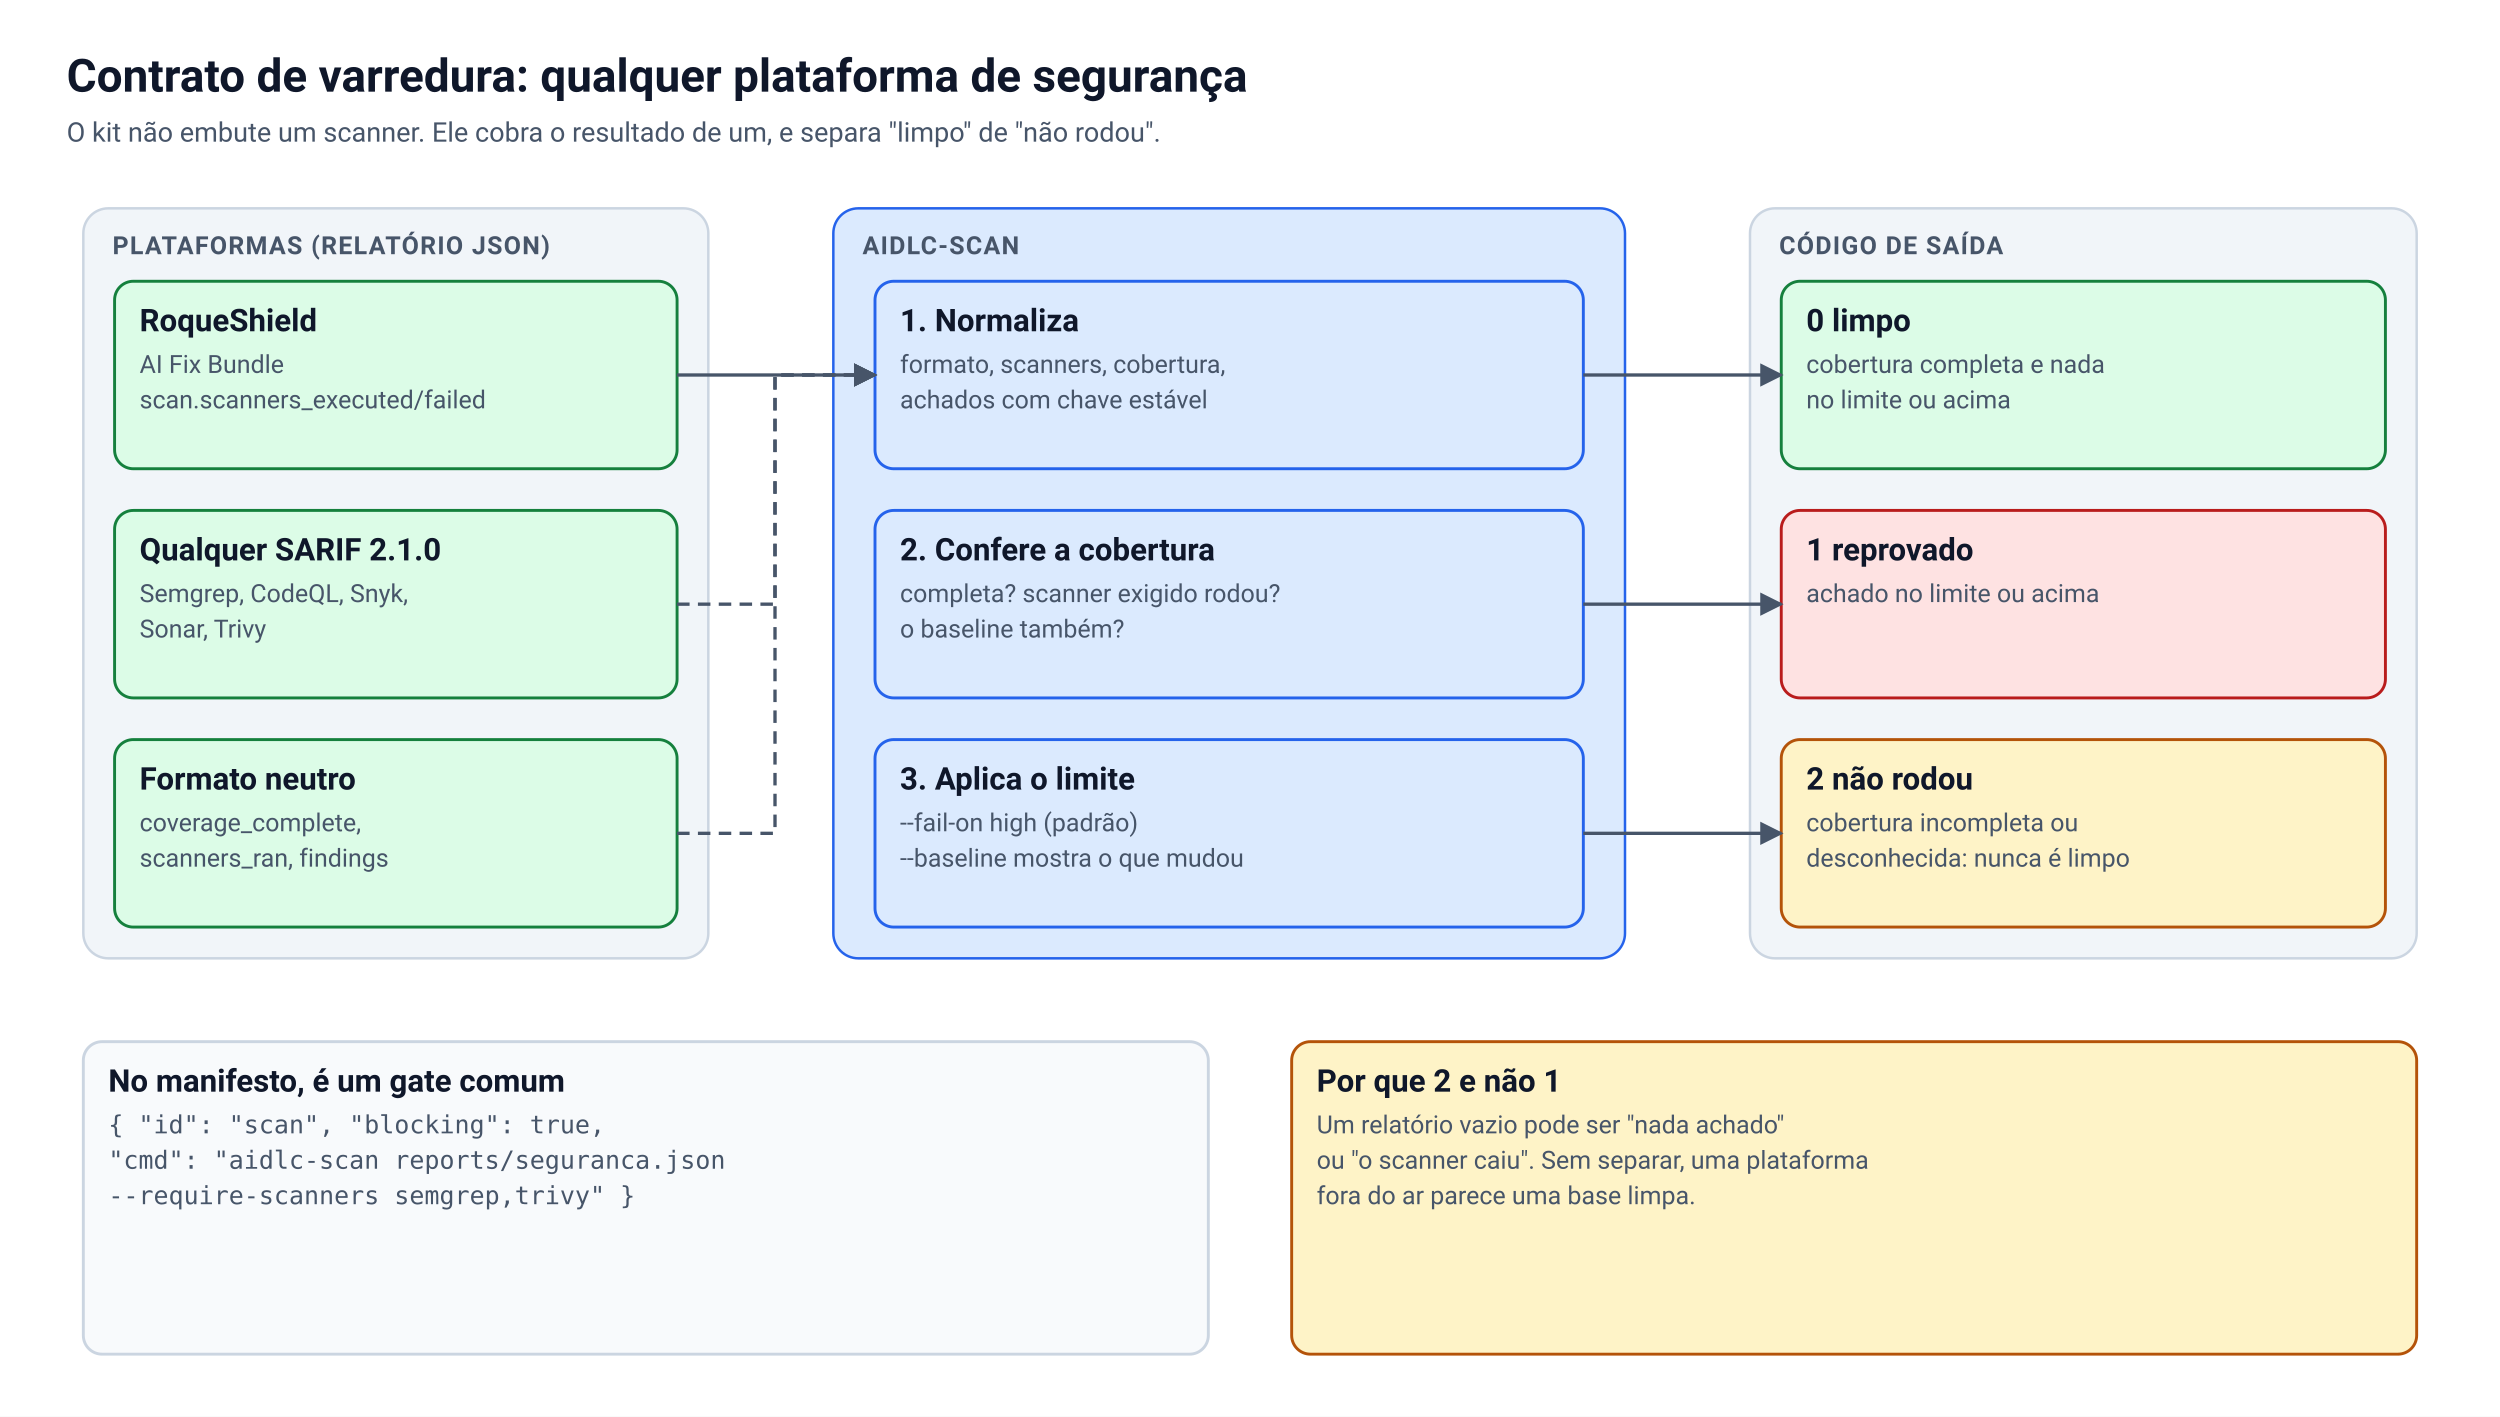
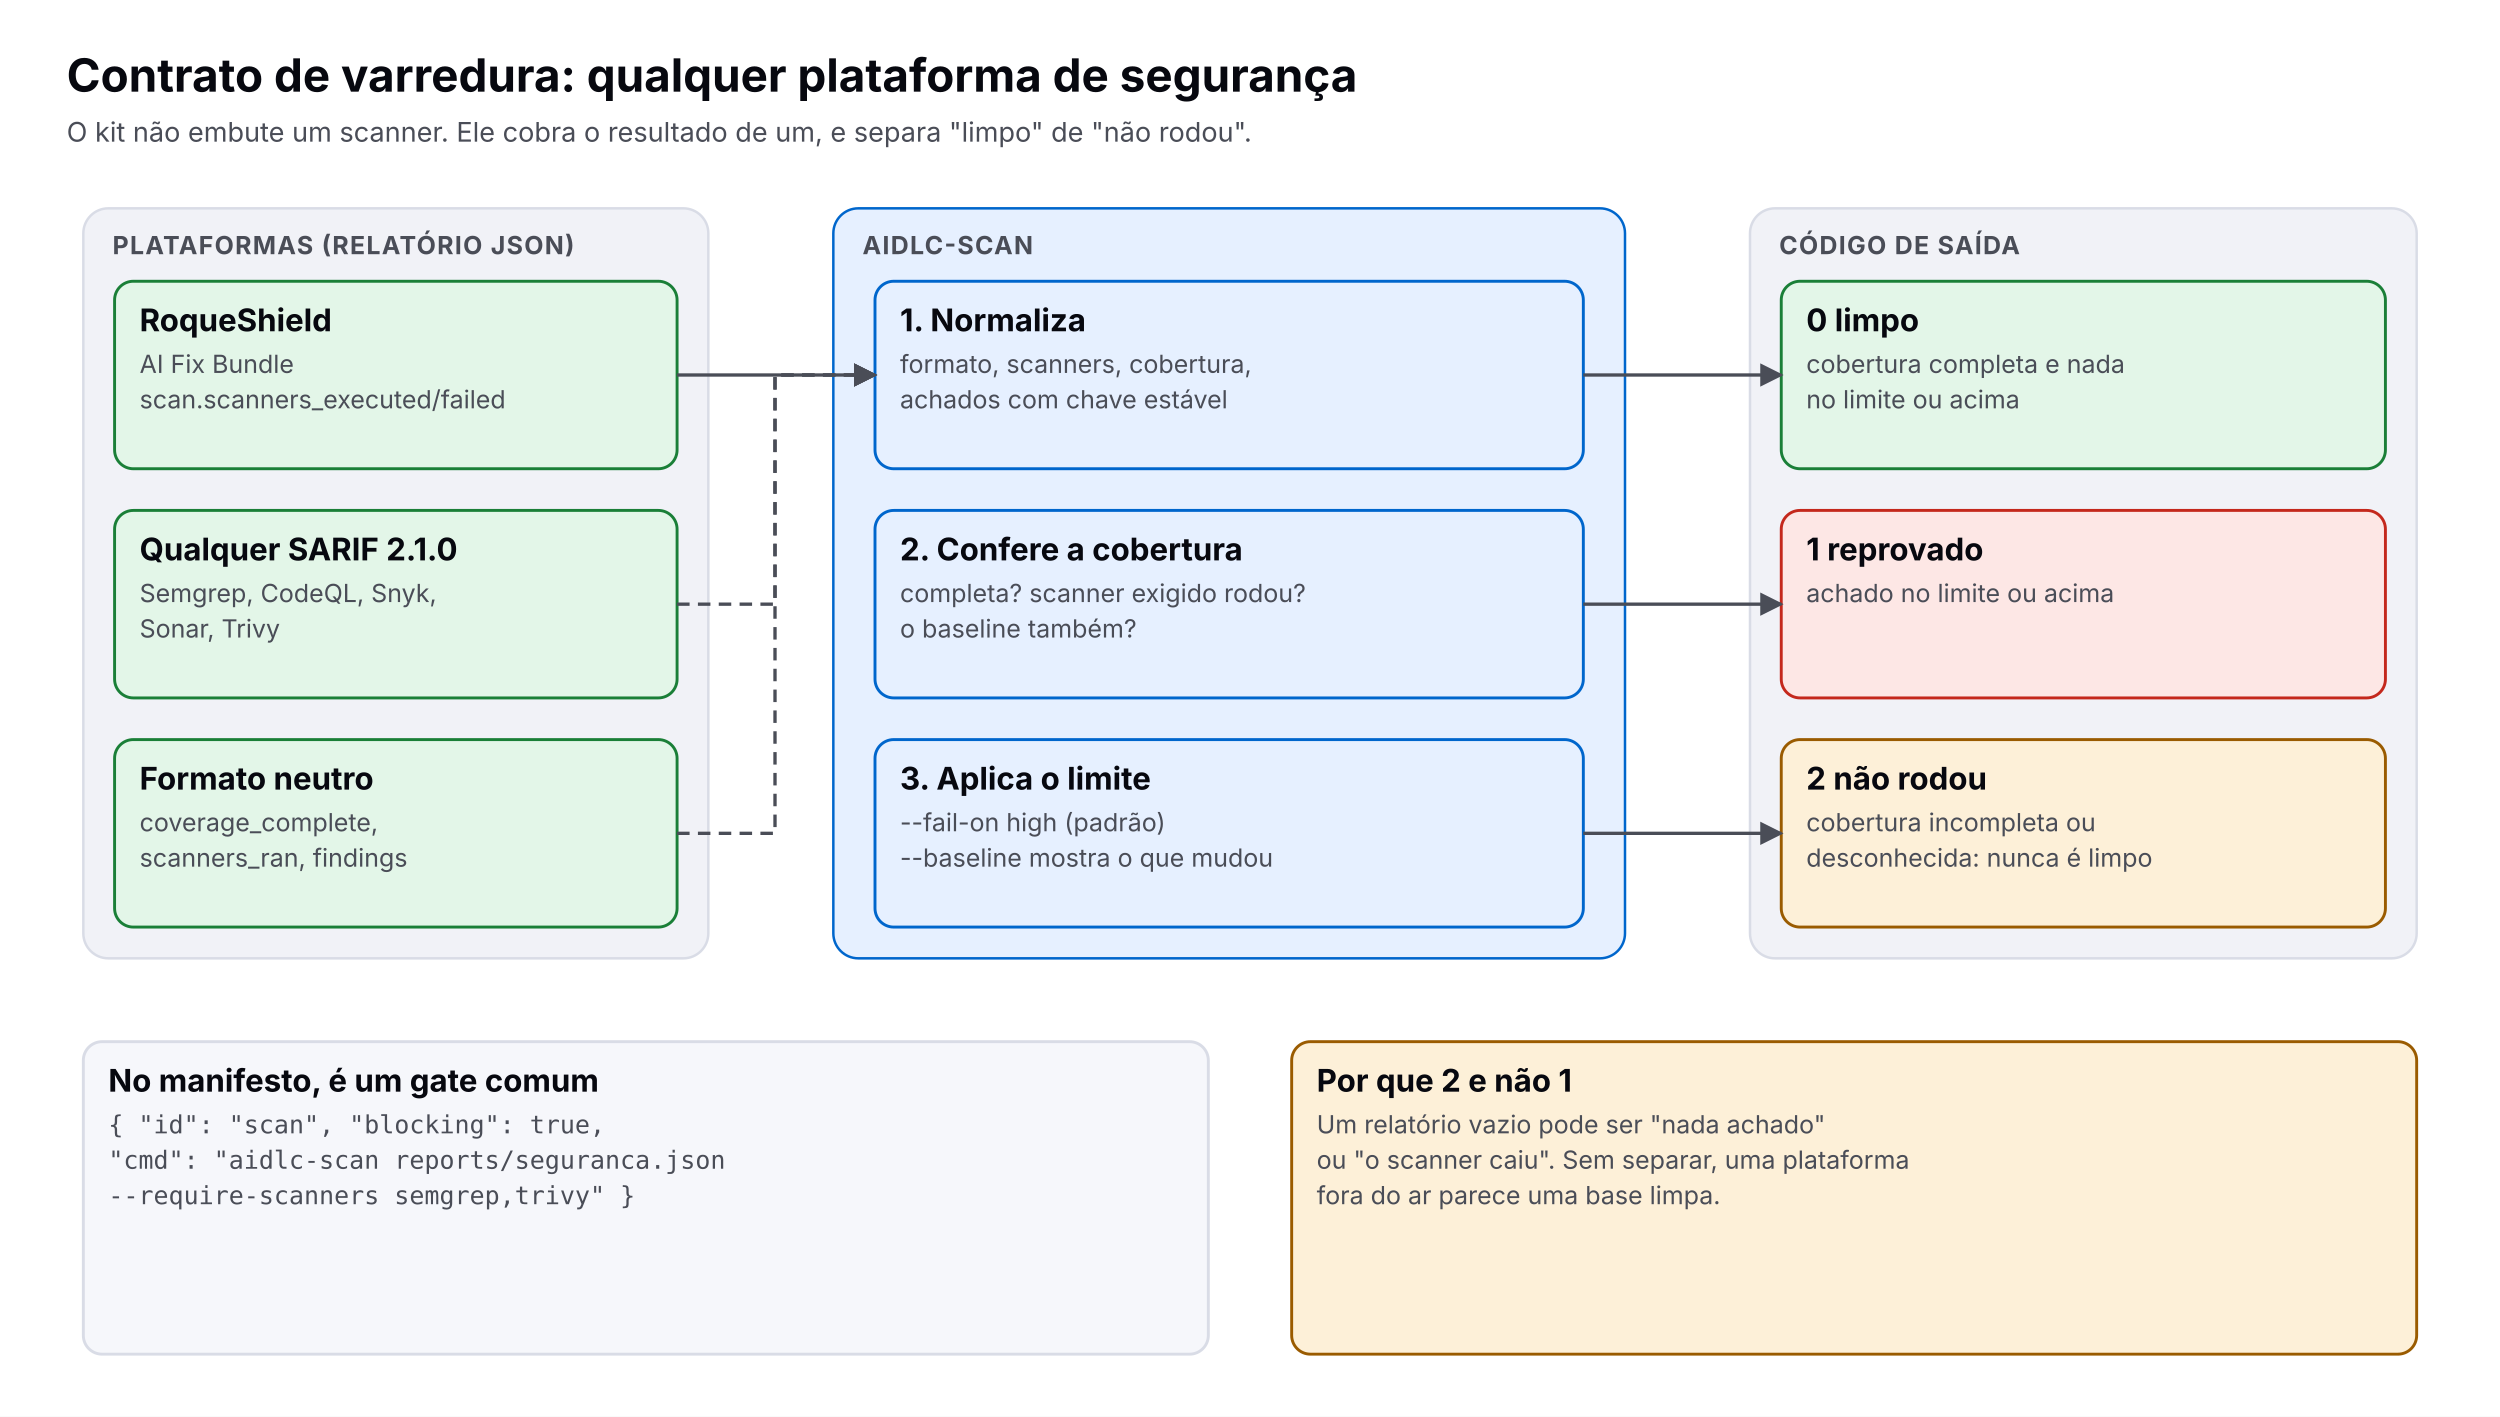
- <svg xmlns="http://www.w3.org/2000/svg" viewBox="0 0 1200 680" width="1200" height="680" font-family="system-ui, -apple-system, 'Segoe UI', Roboto, 'Helvetica Neue', Arial, sans-serif" role="img" aria-label="Contrato de varredura">
+ <svg xmlns="http://www.w3.org/2000/svg" viewBox="0 0 1200 680" width="1200" height="680" font-family="Inter, 'Segoe UI', system-ui, -apple-system, Roboto, 'Helvetica Neue', Arial, sans-serif" role="img" aria-label="Contrato de varredura">
  <rect width="1200" height="680" fill="#ffffff" />
  <defs>
    <marker id="ponta-suave" viewBox="0 0 10 10" refX="9" refY="5" markerWidth="7" markerHeight="7" orient="auto-start-reverse">
-       <path d="M0 0L10 5L0 10z" fill="#475569" />
+       <path d="M0 0L10 5L0 10z" fill="#4a4d57" />
    </marker>
  </defs>
-   <text x="32" y="44" font-size="22" font-weight="700" fill="#0f172a">Contrato de varredura: qualquer plataforma de segurança</text>
-   <text x="32" y="68" font-size="13" fill="#475569">O kit não embute um scanner. Ele cobra o resultado de um, e separa "limpo" de "não rodou".</text>
-   <rect x="40" y="100" width="300" height="360" rx="12" fill="#f1f5f9" stroke="#cbd5e1" stroke-width="1.2" />
-   <text x="54" y="122" font-size="12" font-weight="700" letter-spacing="0.6" fill="#475569">PLATAFORMAS (RELATÓRIO JSON)</text>
+   <text x="32" y="44" font-size="22" font-weight="700" fill="#07080f">Contrato de varredura: qualquer plataforma de segurança</text>
+   <text x="32" y="68" font-size="13" fill="#4a4d57">O kit não embute um scanner. Ele cobra o resultado de um, e separa "limpo" de "não rodou".</text>
+   <rect x="40" y="100" width="300" height="360" rx="12" fill="#f1f2f7" stroke="#d9dce6" stroke-width="1.2" />
+   <text x="54" y="122" font-size="12" font-weight="700" letter-spacing="0.6" fill="#4a4d57">PLATAFORMAS (RELATÓRIO JSON)</text>
  <g>
-     <rect x="55" y="135" width="270" height="90" rx="9" fill="#dcfce7" stroke="#15803d" stroke-width="1.4" />
-     <text x="67" y="159" font-size="15" font-weight="700" fill="#0f172a">RoqueShield</text>
-     <text x="67" y="179" font-size="12" fill="#475569">AI Fix Bundle</text>
-     <text x="67" y="196" font-size="12" fill="#475569">scan.scanners_executed/failed</text>
+     <rect x="55" y="135" width="270" height="90" rx="9" fill="#e3f6e8" stroke="#1a7f37" stroke-width="1.4" />
+     <text x="67" y="159" font-size="15" font-weight="700" fill="#07080f">RoqueShield</text>
+     <text x="67" y="179" font-size="12" fill="#4a4d57">AI Fix Bundle</text>
+     <text x="67" y="196" font-size="12" fill="#4a4d57">scan.scanners_executed/failed</text>
  </g>
  <g>
-     <rect x="55" y="245" width="270" height="90" rx="9" fill="#dcfce7" stroke="#15803d" stroke-width="1.4" />
-     <text x="67" y="269" font-size="15" font-weight="700" fill="#0f172a">Qualquer SARIF 2.1.0</text>
-     <text x="67" y="289" font-size="12" fill="#475569">Semgrep, CodeQL, Snyk,</text>
-     <text x="67" y="306" font-size="12" fill="#475569">Sonar, Trivy</text>
+     <rect x="55" y="245" width="270" height="90" rx="9" fill="#e3f6e8" stroke="#1a7f37" stroke-width="1.4" />
+     <text x="67" y="269" font-size="15" font-weight="700" fill="#07080f">Qualquer SARIF 2.1.0</text>
+     <text x="67" y="289" font-size="12" fill="#4a4d57">Semgrep, CodeQL, Snyk,</text>
+     <text x="67" y="306" font-size="12" fill="#4a4d57">Sonar, Trivy</text>
  </g>
  <g>
-     <rect x="55" y="355" width="270" height="90" rx="9" fill="#dcfce7" stroke="#15803d" stroke-width="1.4" />
-     <text x="67" y="379" font-size="15" font-weight="700" fill="#0f172a">Formato neutro</text>
-     <text x="67" y="399" font-size="12" fill="#475569">coverage_complete,</text>
-     <text x="67" y="416" font-size="12" fill="#475569">scanners_ran, findings</text>
+     <rect x="55" y="355" width="270" height="90" rx="9" fill="#e3f6e8" stroke="#1a7f37" stroke-width="1.4" />
+     <text x="67" y="379" font-size="15" font-weight="700" fill="#07080f">Formato neutro</text>
+     <text x="67" y="399" font-size="12" fill="#4a4d57">coverage_complete,</text>
+     <text x="67" y="416" font-size="12" fill="#4a4d57">scanners_ran, findings</text>
  </g>
-   <rect x="400" y="100" width="380" height="360" rx="12" fill="#dbeafe" stroke="#2563eb" stroke-width="1.2" />
-   <text x="414" y="122" font-size="12" font-weight="700" letter-spacing="0.6" fill="#475569">AIDLC-SCAN</text>
+   <rect x="400" y="100" width="380" height="360" rx="12" fill="#e6f0ff" stroke="#0066cc" stroke-width="1.2" />
+   <text x="414" y="122" font-size="12" font-weight="700" letter-spacing="0.6" fill="#4a4d57">AIDLC-SCAN</text>
  <g>
-     <rect x="420" y="135" width="340" height="90" rx="9" fill="#dbeafe" stroke="#2563eb" stroke-width="1.4" />
-     <text x="432" y="159" font-size="15" font-weight="700" fill="#0f172a">1. Normaliza</text>
-     <text x="432" y="179" font-size="12" fill="#475569">formato, scanners, cobertura,</text>
-     <text x="432" y="196" font-size="12" fill="#475569">achados com chave estável</text>
+     <rect x="420" y="135" width="340" height="90" rx="9" fill="#e6f0ff" stroke="#0066cc" stroke-width="1.4" />
+     <text x="432" y="159" font-size="15" font-weight="700" fill="#07080f">1. Normaliza</text>
+     <text x="432" y="179" font-size="12" fill="#4a4d57">formato, scanners, cobertura,</text>
+     <text x="432" y="196" font-size="12" fill="#4a4d57">achados com chave estável</text>
  </g>
  <g>
-     <rect x="420" y="245" width="340" height="90" rx="9" fill="#dbeafe" stroke="#2563eb" stroke-width="1.4" />
-     <text x="432" y="269" font-size="15" font-weight="700" fill="#0f172a">2. Confere a cobertura</text>
-     <text x="432" y="289" font-size="12" fill="#475569">completa? scanner exigido rodou?</text>
-     <text x="432" y="306" font-size="12" fill="#475569">o baseline também?</text>
+     <rect x="420" y="245" width="340" height="90" rx="9" fill="#e6f0ff" stroke="#0066cc" stroke-width="1.4" />
+     <text x="432" y="269" font-size="15" font-weight="700" fill="#07080f">2. Confere a cobertura</text>
+     <text x="432" y="289" font-size="12" fill="#4a4d57">completa? scanner exigido rodou?</text>
+     <text x="432" y="306" font-size="12" fill="#4a4d57">o baseline também?</text>
  </g>
  <g>
-     <rect x="420" y="355" width="340" height="90" rx="9" fill="#dbeafe" stroke="#2563eb" stroke-width="1.4" />
-     <text x="432" y="379" font-size="15" font-weight="700" fill="#0f172a">3. Aplica o limite</text>
-     <text x="432" y="399" font-size="12" fill="#475569">--fail-on high (padrão)</text>
-     <text x="432" y="416" font-size="12" fill="#475569">--baseline mostra o que mudou</text>
+     <rect x="420" y="355" width="340" height="90" rx="9" fill="#e6f0ff" stroke="#0066cc" stroke-width="1.4" />
+     <text x="432" y="379" font-size="15" font-weight="700" fill="#07080f">3. Aplica o limite</text>
+     <text x="432" y="399" font-size="12" fill="#4a4d57">--fail-on high (padrão)</text>
+     <text x="432" y="416" font-size="12" fill="#4a4d57">--baseline mostra o que mudou</text>
  </g>
-   <path d="M325 180 L372 180 L372 180 L420 180" fill="none" stroke="#475569" stroke-width="1.6" marker-end="url(#ponta-suave)" />
-   <path d="M325 290 L372 290 L372 180 L420 180" fill="none" stroke="#475569" stroke-width="1.6" stroke-dasharray="6 4" marker-end="url(#ponta-suave)" />
-   <path d="M325 400 L372 400 L372 180 L420 180" fill="none" stroke="#475569" stroke-width="1.6" stroke-dasharray="6 4" marker-end="url(#ponta-suave)" />
-   <rect x="840" y="100" width="320" height="360" rx="12" fill="#f1f5f9" stroke="#cbd5e1" stroke-width="1.2" />
-   <text x="854" y="122" font-size="12" font-weight="700" letter-spacing="0.6" fill="#475569">CÓDIGO DE SAÍDA</text>
+   <path d="M325 180 L372 180 L372 180 L420 180" fill="none" stroke="#4a4d57" stroke-width="1.6" marker-end="url(#ponta-suave)" />
+   <path d="M325 290 L372 290 L372 180 L420 180" fill="none" stroke="#4a4d57" stroke-width="1.6" stroke-dasharray="6 4" marker-end="url(#ponta-suave)" />
+   <path d="M325 400 L372 400 L372 180 L420 180" fill="none" stroke="#4a4d57" stroke-width="1.6" stroke-dasharray="6 4" marker-end="url(#ponta-suave)" />
+   <rect x="840" y="100" width="320" height="360" rx="12" fill="#f1f2f7" stroke="#d9dce6" stroke-width="1.2" />
+   <text x="854" y="122" font-size="12" font-weight="700" letter-spacing="0.6" fill="#4a4d57">CÓDIGO DE SAÍDA</text>
  <g>
-     <rect x="855" y="135" width="290" height="90" rx="9" fill="#dcfce7" stroke="#15803d" stroke-width="1.4" />
-     <text x="867" y="159" font-size="15" font-weight="700" fill="#0f172a">0  limpo</text>
-     <text x="867" y="179" font-size="12" fill="#475569">cobertura completa e nada</text>
-     <text x="867" y="196" font-size="12" fill="#475569">no limite ou acima</text>
+     <rect x="855" y="135" width="290" height="90" rx="9" fill="#e3f6e8" stroke="#1a7f37" stroke-width="1.4" />
+     <text x="867" y="159" font-size="15" font-weight="700" fill="#07080f">0  limpo</text>
+     <text x="867" y="179" font-size="12" fill="#4a4d57">cobertura completa e nada</text>
+     <text x="867" y="196" font-size="12" fill="#4a4d57">no limite ou acima</text>
  </g>
  <g>
-     <rect x="855" y="245" width="290" height="90" rx="9" fill="#fee2e2" stroke="#b91c1c" stroke-width="1.4" />
-     <text x="867" y="269" font-size="15" font-weight="700" fill="#0f172a">1  reprovado</text>
-     <text x="867" y="289" font-size="12" fill="#475569">achado no limite ou acima</text>
+     <rect x="855" y="245" width="290" height="90" rx="9" fill="#fde7e5" stroke="#c4281c" stroke-width="1.4" />
+     <text x="867" y="269" font-size="15" font-weight="700" fill="#07080f">1  reprovado</text>
+     <text x="867" y="289" font-size="12" fill="#4a4d57">achado no limite ou acima</text>
  </g>
  <g>
-     <rect x="855" y="355" width="290" height="90" rx="9" fill="#fef3c7" stroke="#b45309" stroke-width="1.4" />
-     <text x="867" y="379" font-size="15" font-weight="700" fill="#0f172a">2  não rodou</text>
-     <text x="867" y="399" font-size="12" fill="#475569">cobertura incompleta ou</text>
-     <text x="867" y="416" font-size="12" fill="#475569">desconhecida: nunca é limpo</text>
+     <rect x="855" y="355" width="290" height="90" rx="9" fill="#fdf0d8" stroke="#9a5b00" stroke-width="1.4" />
+     <text x="867" y="379" font-size="15" font-weight="700" fill="#07080f">2  não rodou</text>
+     <text x="867" y="399" font-size="12" fill="#4a4d57">cobertura incompleta ou</text>
+     <text x="867" y="416" font-size="12" fill="#4a4d57">desconhecida: nunca é limpo</text>
  </g>
-   <path d="M760 180 L855 180" fill="none" stroke="#475569" stroke-width="1.6" marker-end="url(#ponta-suave)" />
-   <path d="M760 290 L855 290" fill="none" stroke="#475569" stroke-width="1.6" marker-end="url(#ponta-suave)" />
-   <path d="M760 400 L855 400" fill="none" stroke="#475569" stroke-width="1.6" marker-end="url(#ponta-suave)" />
+   <path d="M760 180 L855 180" fill="none" stroke="#4a4d57" stroke-width="1.6" marker-end="url(#ponta-suave)" />
+   <path d="M760 290 L855 290" fill="none" stroke="#4a4d57" stroke-width="1.6" marker-end="url(#ponta-suave)" />
+   <path d="M760 400 L855 400" fill="none" stroke="#4a4d57" stroke-width="1.6" marker-end="url(#ponta-suave)" />
  <g>
-     <rect x="40" y="500" width="540" height="150" rx="9" fill="#f8fafc" stroke="#cbd5e1" stroke-width="1.4" />
-     <text x="52" y="524" font-size="15" font-weight="700" fill="#0f172a">No manifesto, é um gate comum</text>
-     <text x="52" y="544" font-size="12" fill="#475569" font-family="ui-monospace, SFMono-Regular, Menlo, Consolas, monospace">{ "id": "scan", "blocking": true,</text>
-     <text x="52" y="561" font-size="12" fill="#475569" font-family="ui-monospace, SFMono-Regular, Menlo, Consolas, monospace">  "cmd": "aidlc-scan reports/seguranca.json</text>
-     <text x="52" y="578" font-size="12" fill="#475569" font-family="ui-monospace, SFMono-Regular, Menlo, Consolas, monospace">          --require-scanners semgrep,trivy" }</text>
+     <rect x="40" y="500" width="540" height="150" rx="9" fill="#f6f7fb" stroke="#d9dce6" stroke-width="1.4" />
+     <text x="52" y="524" font-size="15" font-weight="700" fill="#07080f">No manifesto, é um gate comum</text>
+     <text x="52" y="544" font-size="12" fill="#4a4d57" font-family="'Geist Mono', ui-monospace, SFMono-Regular, Menlo, Consolas, monospace">{ "id": "scan", "blocking": true,</text>
+     <text x="52" y="561" font-size="12" fill="#4a4d57" font-family="'Geist Mono', ui-monospace, SFMono-Regular, Menlo, Consolas, monospace">  "cmd": "aidlc-scan reports/seguranca.json</text>
+     <text x="52" y="578" font-size="12" fill="#4a4d57" font-family="'Geist Mono', ui-monospace, SFMono-Regular, Menlo, Consolas, monospace">          --require-scanners semgrep,trivy" }</text>
  </g>
  <g>
-     <rect x="620" y="500" width="540" height="150" rx="9" fill="#fef3c7" stroke="#b45309" stroke-width="1.4" />
-     <text x="632" y="524" font-size="15" font-weight="700" fill="#0f172a">Por que 2 e não 1</text>
-     <text x="632" y="544" font-size="12" fill="#475569">Um relatório vazio pode ser "nada achado"</text>
-     <text x="632" y="561" font-size="12" fill="#475569">ou "o scanner caiu". Sem separar, uma plataforma</text>
-     <text x="632" y="578" font-size="12" fill="#475569">fora do ar parece uma base limpa.</text>
+     <rect x="620" y="500" width="540" height="150" rx="9" fill="#fdf0d8" stroke="#9a5b00" stroke-width="1.4" />
+     <text x="632" y="524" font-size="15" font-weight="700" fill="#07080f">Por que 2 e não 1</text>
+     <text x="632" y="544" font-size="12" fill="#4a4d57">Um relatório vazio pode ser "nada achado"</text>
+     <text x="632" y="561" font-size="12" fill="#4a4d57">ou "o scanner caiu". Sem separar, uma plataforma</text>
+     <text x="632" y="578" font-size="12" fill="#4a4d57">fora do ar parece uma base limpa.</text>
  </g>
</svg>
